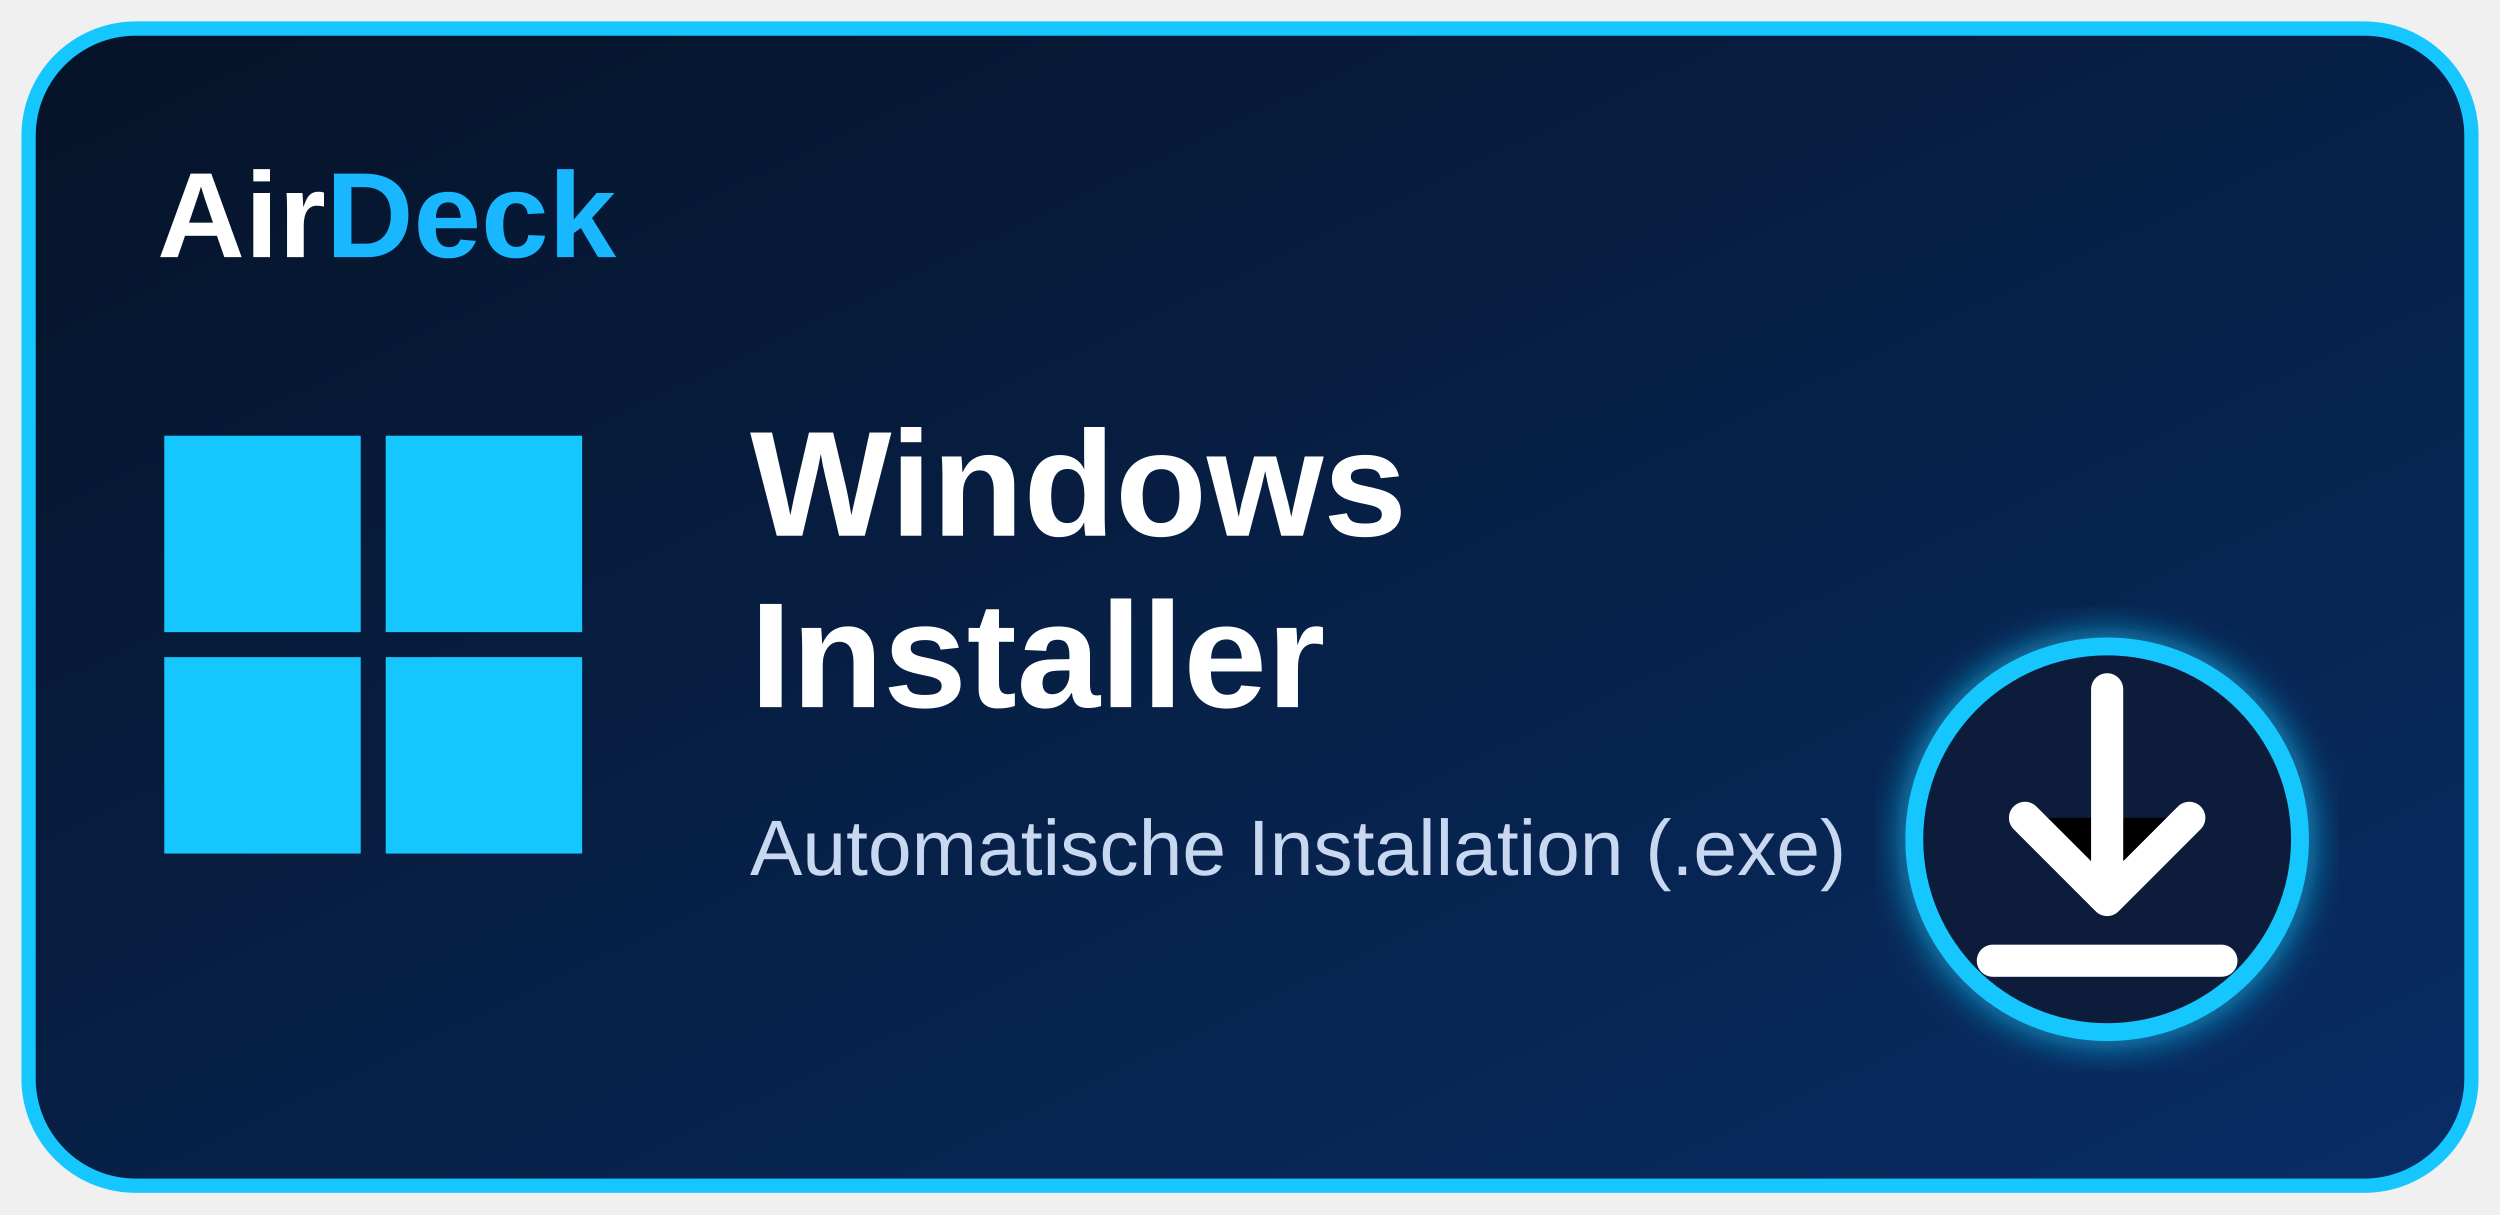
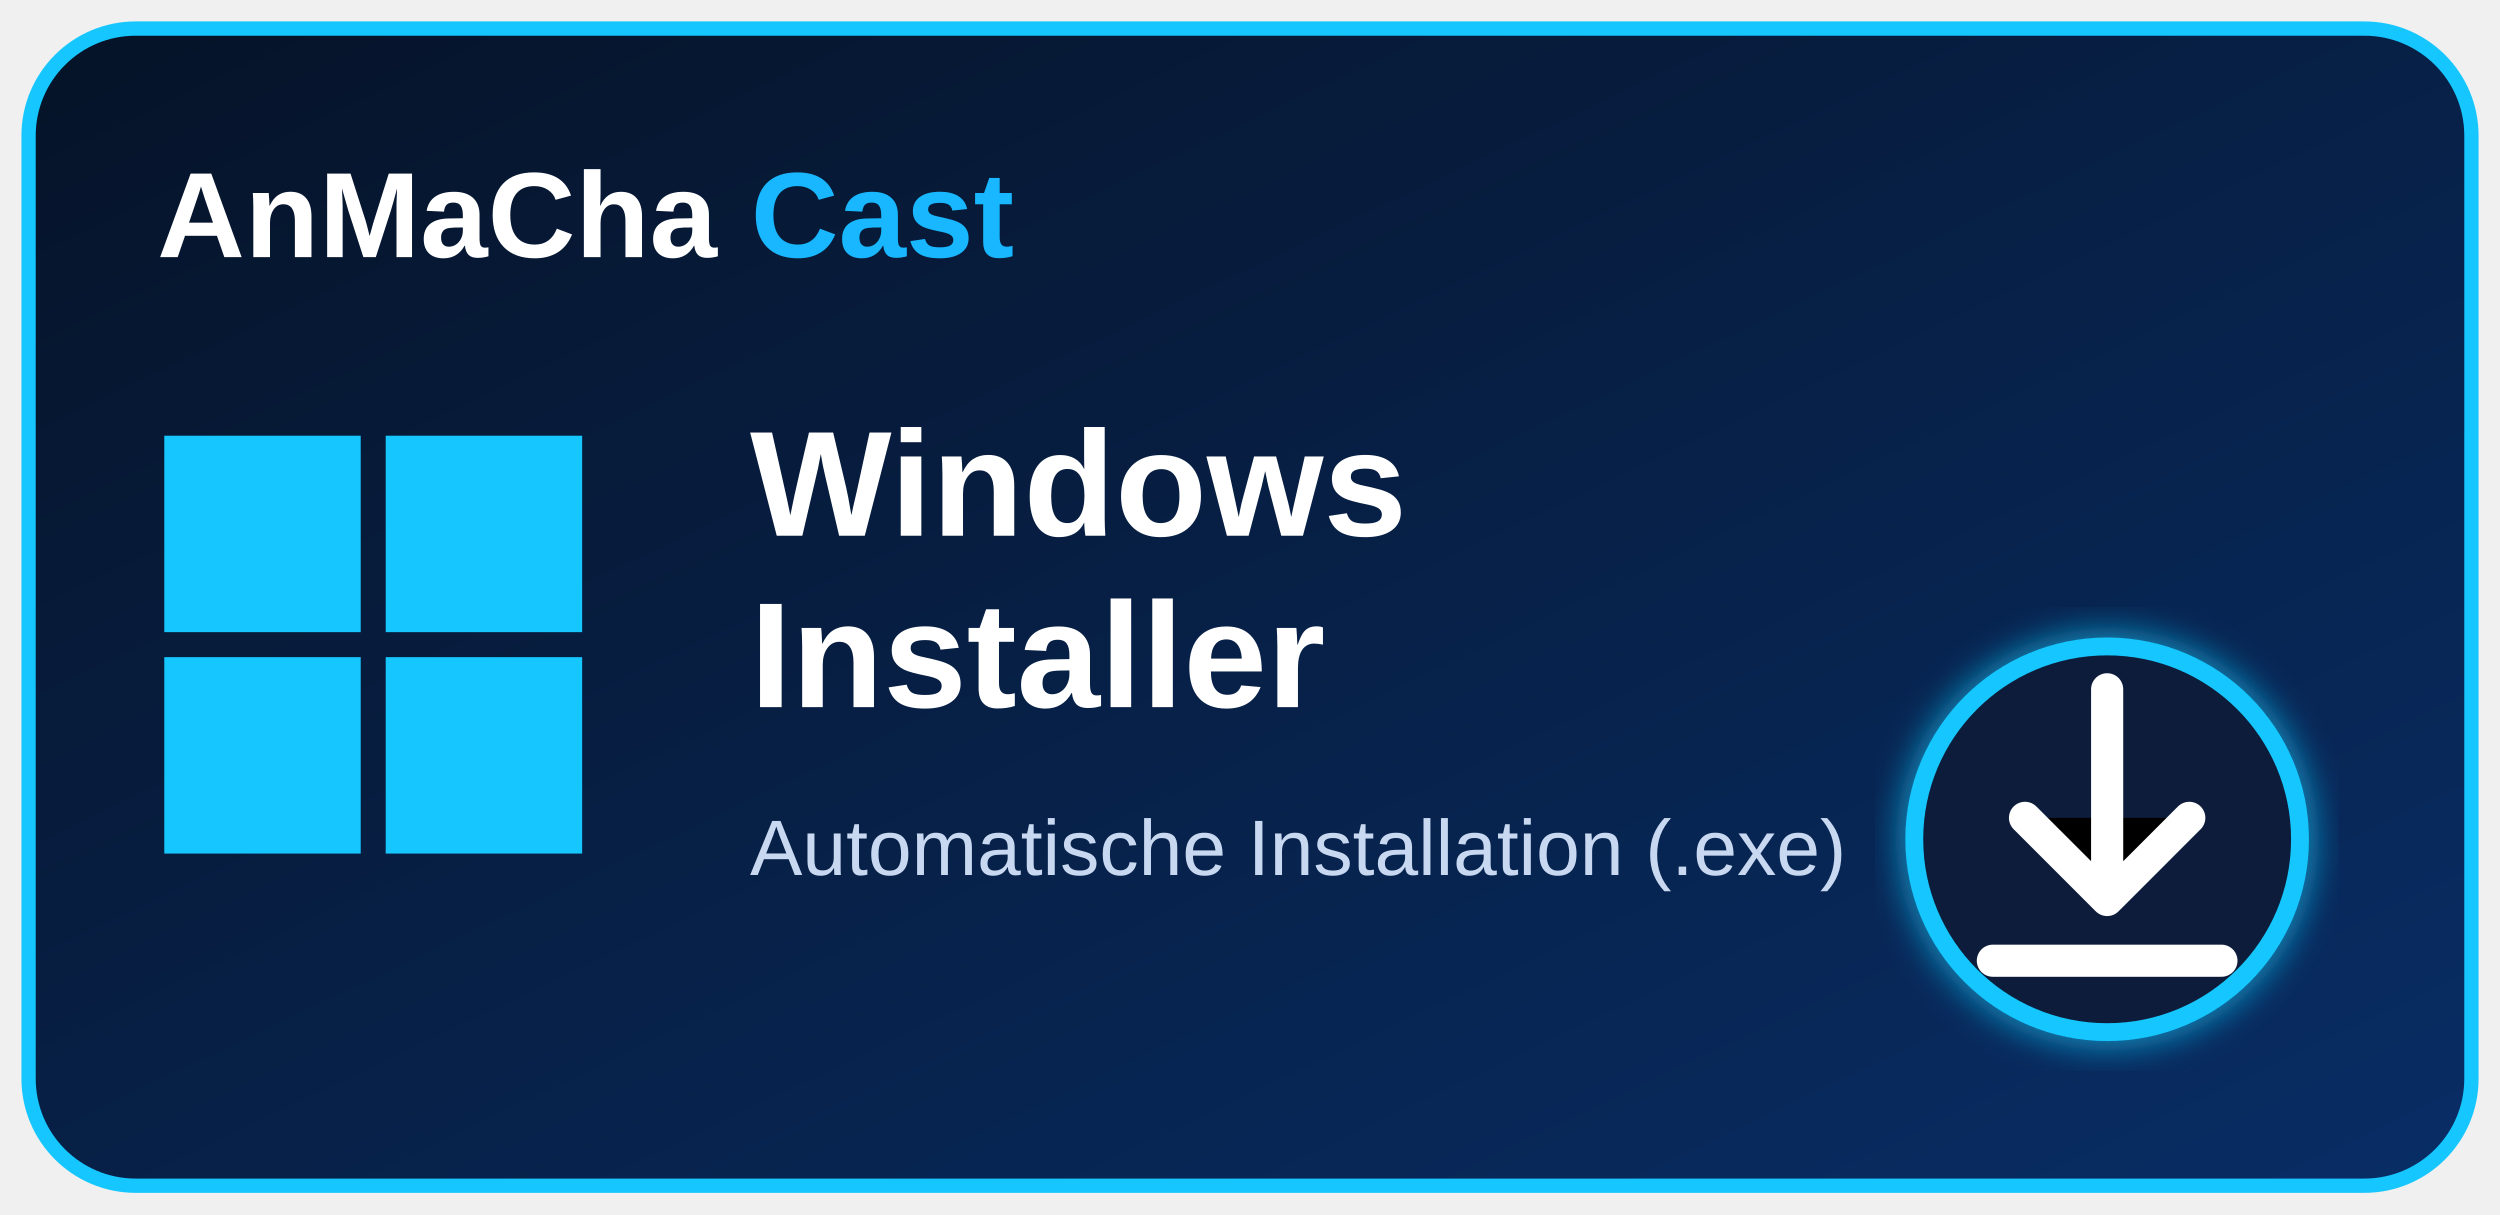
<svg xmlns="http://www.w3.org/2000/svg" width="700" height="340" viewBox="0 0 700 340">
  <defs>
    <linearGradient id="bg" x1="0" y1="0" x2="1" y2="1">
      <stop stop-color="#061328" />
      <stop offset="1" stop-color="#082d65" />
    </linearGradient>
    <filter id="g">
      <feGaussianBlur stdDeviation="5" result="b" />
      <feMerge>
        <feMergeNode in="b" />
        <feMergeNode in="SourceGraphic" />
      </feMerge>
    </filter>
  </defs>
  <rect x="8" y="8" width="684" height="324" rx="30" fill="url(#bg)" stroke="#16c7ff" stroke-width="4" />
-   <text x="44" y="72" font-family="Segoe UI,Arial" font-weight="700" font-size="34" fill="#fff">Air<tspan fill="#18b7ff">Deck</tspan>
+   <text x="44" y="72" font-family="Segoe UI,Arial" font-weight="700" font-size="34" fill="#fff">AnMaCha <tspan fill="#18b7ff">Cast</tspan>
  </text>
  <rect x="46" y="122" width="55" height="55" fill="#16c7ff" />
  <rect x="108" y="122" width="55" height="55" fill="#16c7ff" />
  <rect x="46" y="184" width="55" height="55" fill="#16c7ff" />
  <rect x="108" y="184" width="55" height="55" fill="#16c7ff" />
  <text x="210" y="150" font-family="Segoe UI,Arial" font-weight="700" font-size="42" fill="#fff">Windows</text>
  <text x="210" y="198" font-family="Segoe UI,Arial" font-weight="700" font-size="42" fill="#fff">Installer</text>
  <text x="210" y="245" font-family="Segoe UI,Arial" font-size="22" fill="#c8d8f0">Automatische Installation (.exe)</text>
  <circle cx="590" cy="235" r="54" fill="#0b1f3a" stroke="#16c7ff" stroke-width="5" filter="url(#g)" />
  <path d="M590 193v58m-23-22 23 23 23-23M558 269h64" stroke="#fff" stroke-width="9" stroke-linecap="round" stroke-linejoin="round" />
</svg>
